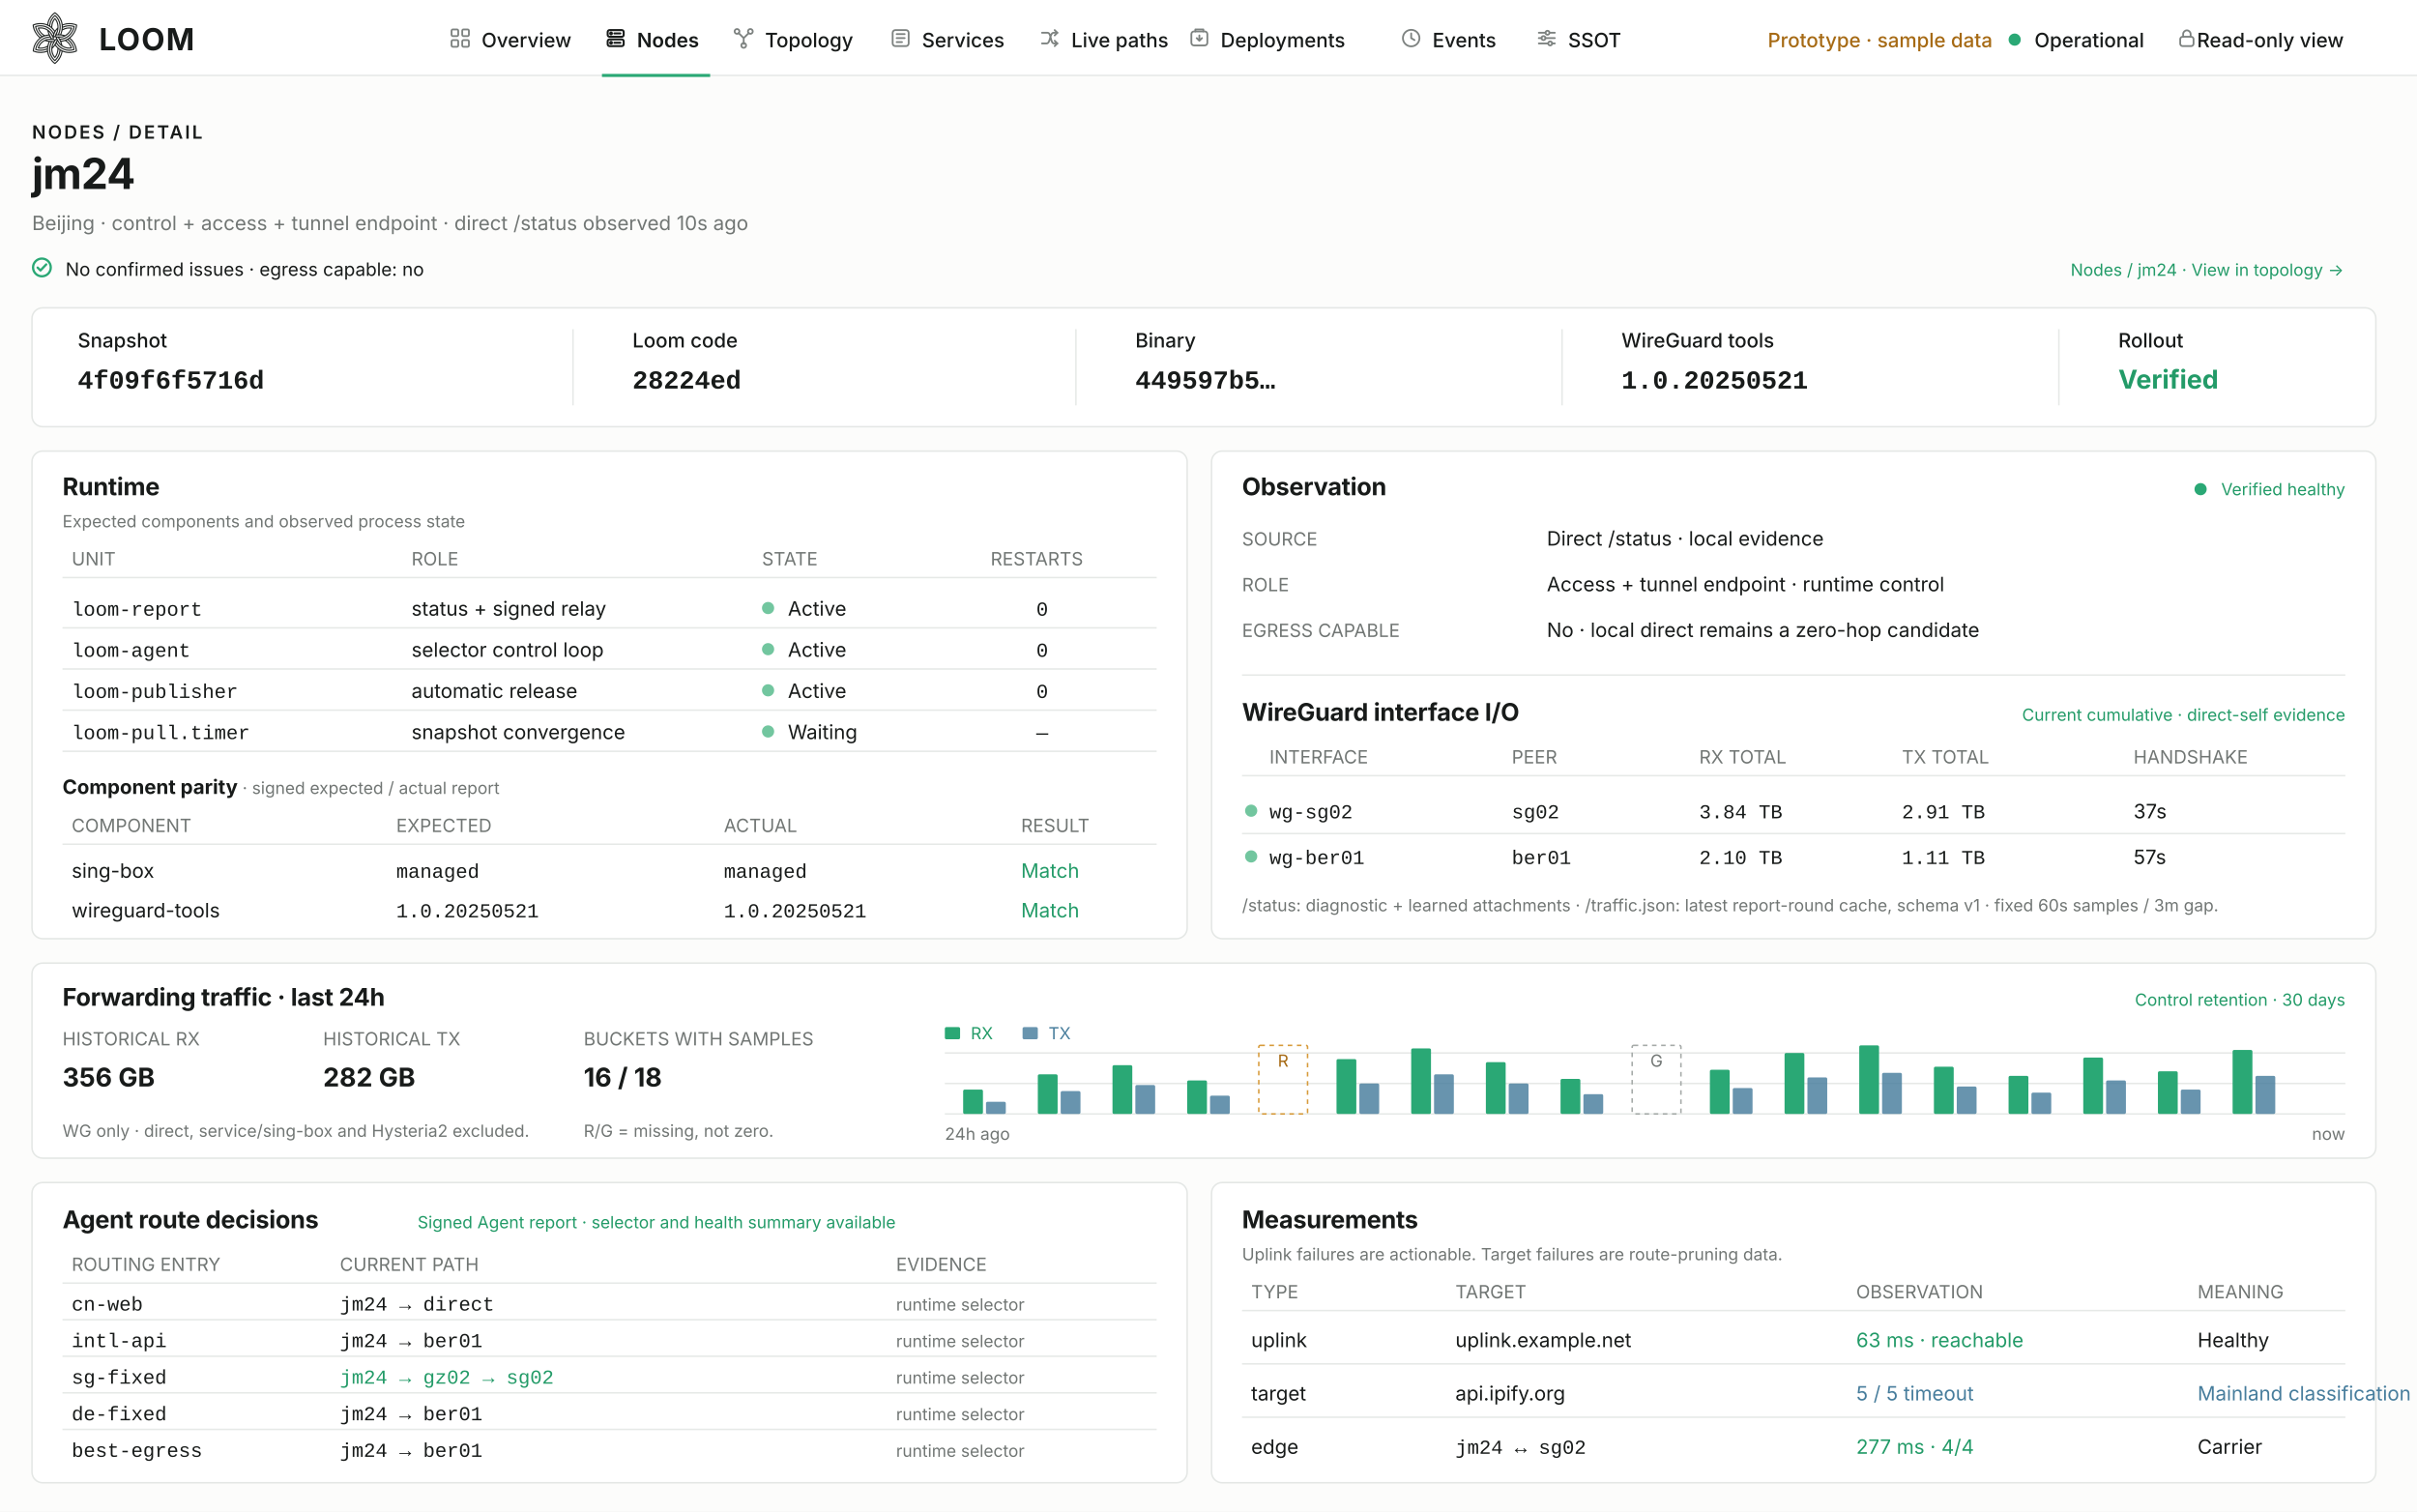
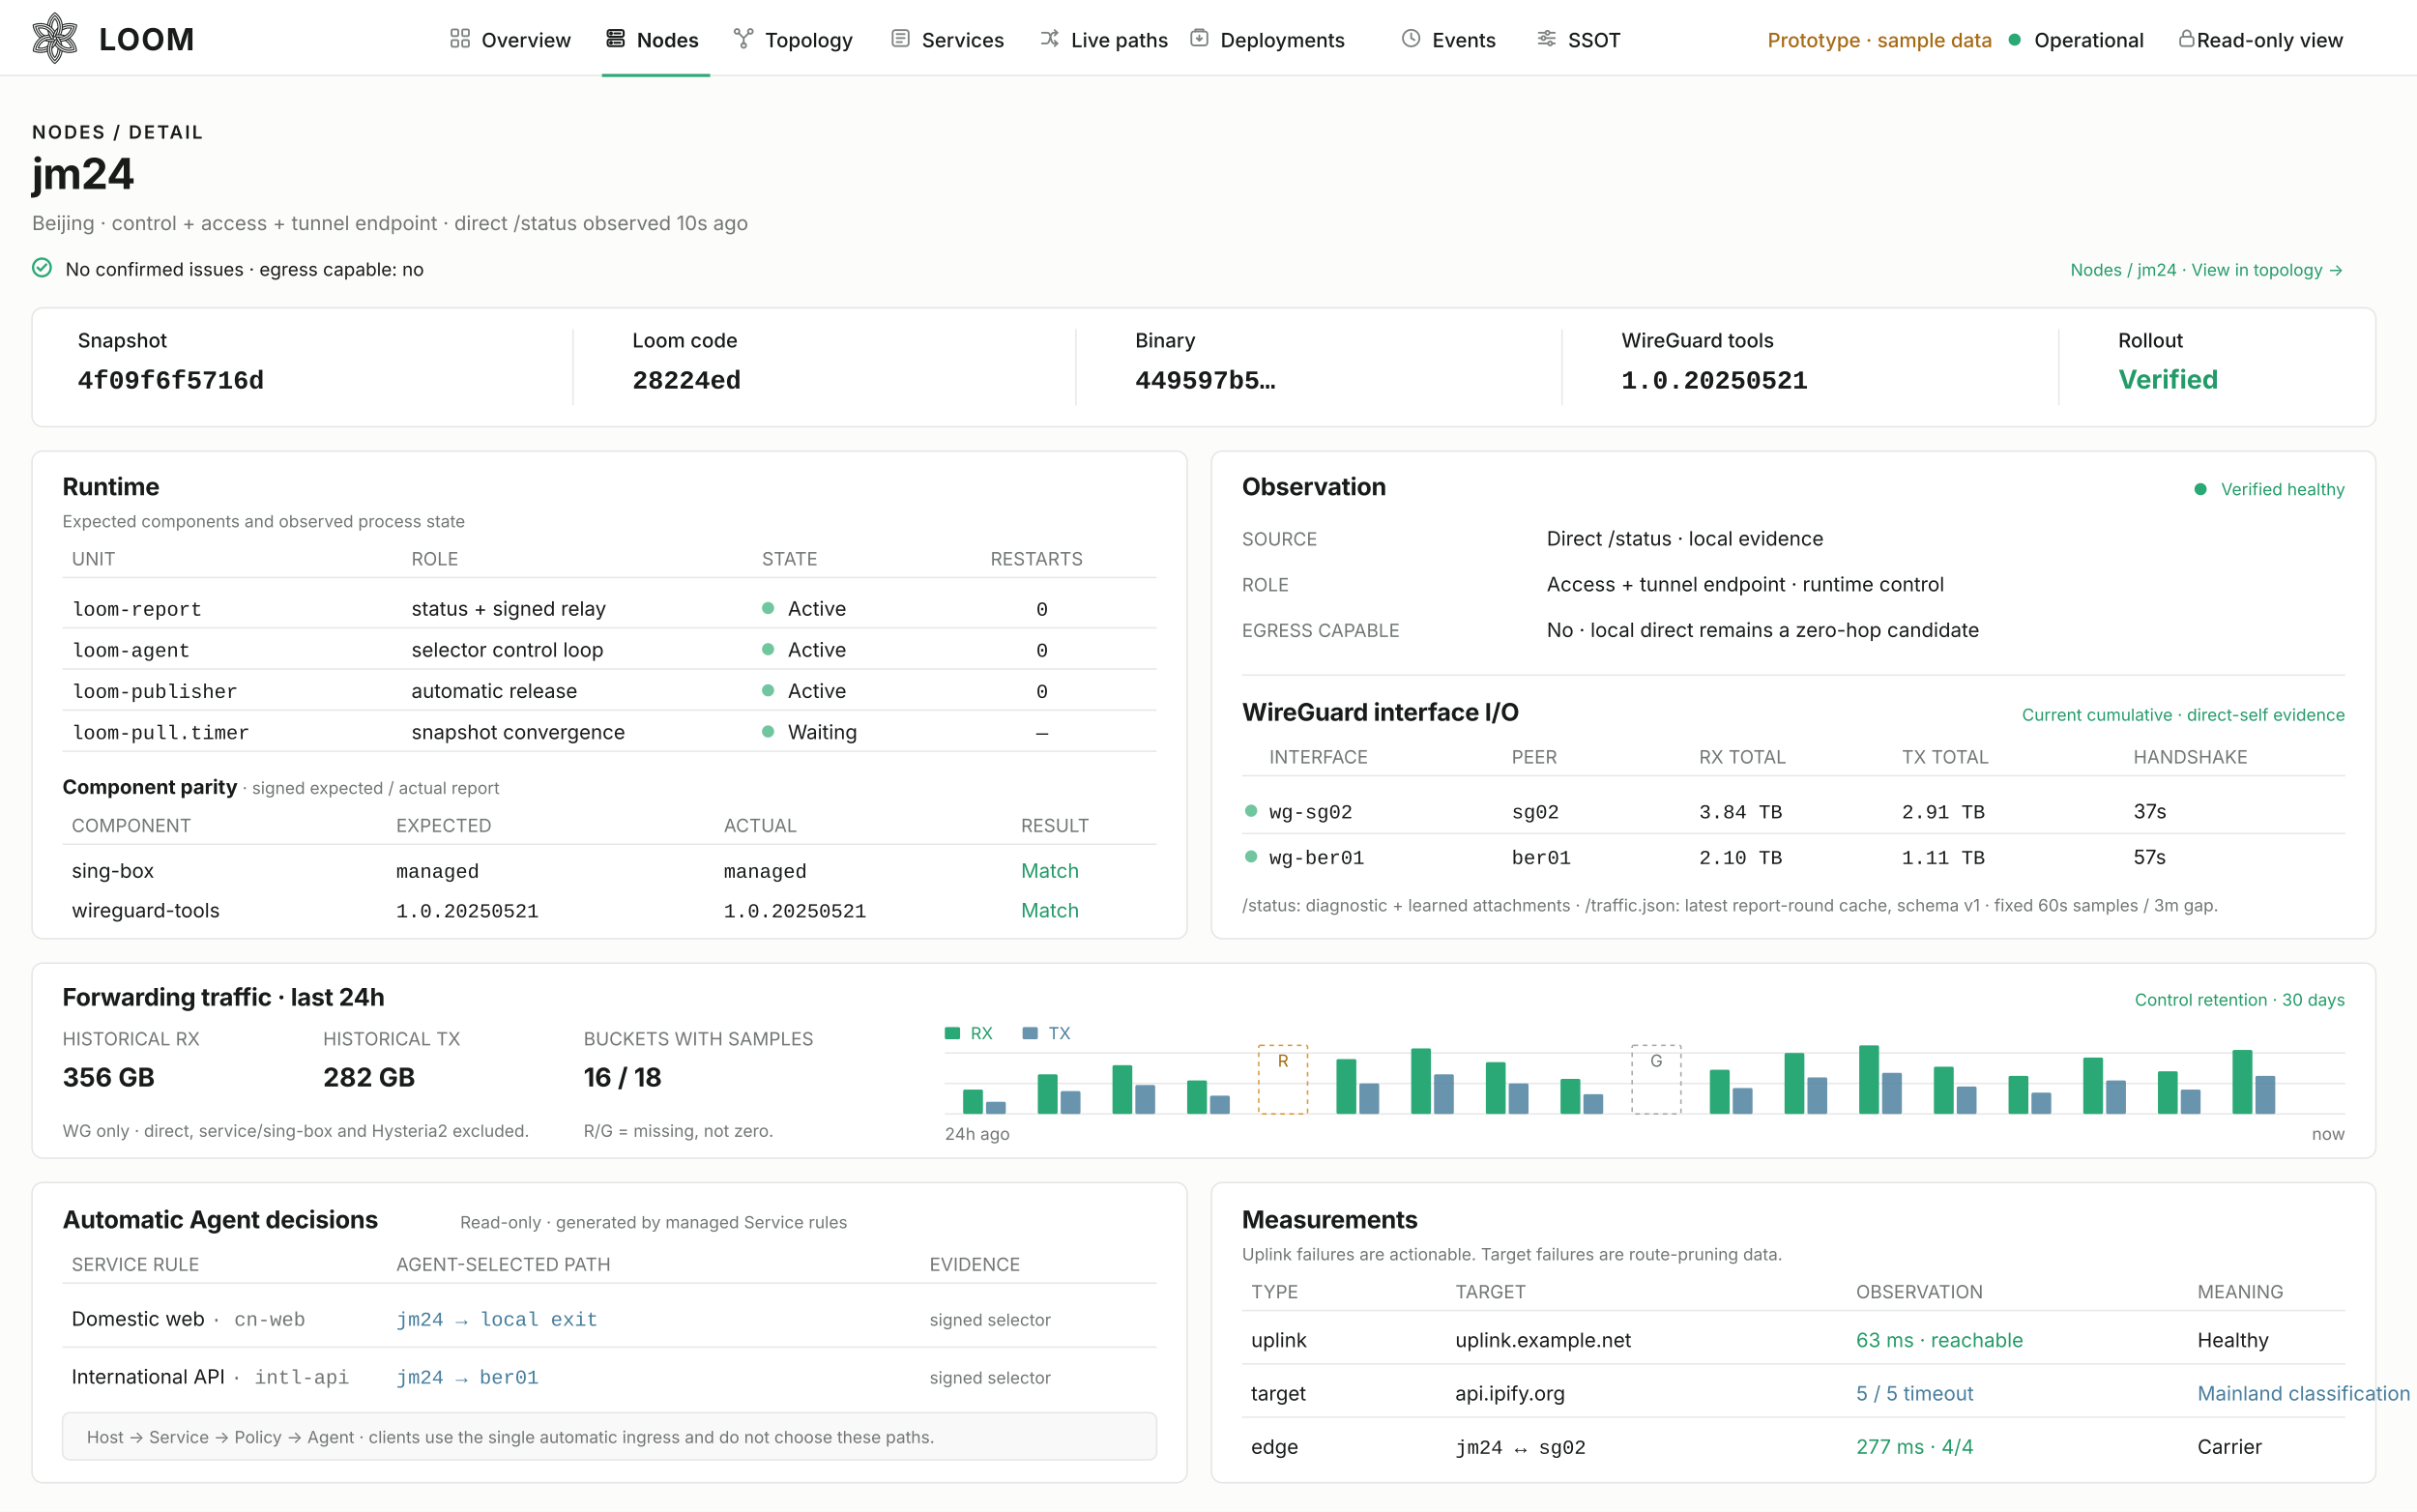
<svg xmlns="http://www.w3.org/2000/svg" width="1586" height="992" viewBox="0 0 1586 992" role="img" aria-labelledby="title description">
  <defs>
    <marker id="arrow-selected" markerWidth="7" markerHeight="7" refX="6" refY="3.5" orient="auto" markerUnits="strokeWidth">
      <path d="M0 0L7 3.5L0 7Z" fill="#2AA875" />
    </marker>
    <symbol id="icon-overview" viewBox="0 0 16 16">
      <rect x="1.5" y="1.5" width="5" height="5" rx="1" />
      <rect x="9.5" y="1.5" width="5" height="5" rx="1" />
      <rect x="1.5" y="9.5" width="5" height="5" rx="1" />
      <rect x="9.5" y="9.5" width="5" height="5" rx="1" />
    </symbol>
    <symbol id="icon-nodes" viewBox="0 0 16 16">
      <rect x="2" y="2" width="12" height="5" rx="1.4" />
      <rect x="2" y="9" width="12" height="5" rx="1.4" />
      <circle cx="4.5" cy="4.5" r=".7" />
      <circle cx="4.5" cy="11.5" r=".7" />
      <path d="M7 4.5h4.5M7 11.5h4.5" />
    </symbol>
    <symbol id="icon-topology" viewBox="0 0 16 16">
      <path d="M4.2 4.2L8 8m3.8-3.8L8 8m0 0v4.4" />
      <circle cx="3" cy="3" r="1.8" />
      <circle cx="13" cy="3" r="1.8" />
      <circle cx="8" cy="13.5" r="1.8" />
    </symbol>
    <symbol id="icon-services" viewBox="0 0 16 16">
      <rect x="2" y="2" width="12" height="12" rx="2" />
      <path d="M5 5h6M5 8h6M5 11h4" />
    </symbol>
    <symbol id="icon-traffic" viewBox="0 0 16 16">
      <path d="M2 4h4.2C9 4 8.2 12 11 12h2.5M2 12h3.5C8.4 12 7.7 4 10.7 4h2.8" />
      <path d="M11.5 2l2 2-2 2m0 4l2 2-2 2" />
    </symbol>
    <symbol id="icon-deployments" viewBox="0 0 16 16">
      <rect x="2" y="3" width="12" height="10.5" rx="2" />
      <path d="M5 3V1.5h6V3M8 6v4m-2-2 2 2 2-2" />
    </symbol>
    <symbol id="icon-events" viewBox="0 0 16 16">
      <circle cx="8" cy="8" r="6.2" />
      <path d="M8 4.5V8l2.5 1.5" />
    </symbol>
    <symbol id="icon-settings" viewBox="0 0 16 16">
      <path d="M2 4h5m3 0h4M2 8h2m3 0h7M2 12h7m3 0h2" />
      <circle cx="8.5" cy="4" r="1.5" />
      <circle cx="5.5" cy="8" r="1.5" />
      <circle cx="10.5" cy="12" r="1.5" />
    </symbol>
    <symbol id="icon-status-ok" viewBox="0 0 16 16">
      <circle cx="8" cy="8" r="6.2" />
      <path d="M5 8.1l2 2 4-4.2" />
    </symbol>
    <symbol id="icon-lock" viewBox="0 0 16 16">
      <rect x="3" y="7" width="10" height="7" rx="1.8" />
      <path d="M5.2 7V5a2.8 2.8 0 0 1 5.6 0v2" />
    </symbol>
    <symbol id="icon-refresh" viewBox="0 0 16 16">
      <path d="M13.6 5.8A6 6 0 1 0 14 9" />
      <path d="M10.8 2.7h3v3" />
    </symbol>
    <symbol id="icon-filter" viewBox="0 0 16 16">
      <path d="M2 3h12L9.5 8v4.2L6.5 14V8Z" />
    </symbol>
    <symbol id="icon-download" viewBox="0 0 16 16">
      <path d="M8 2v8m-3-3 3 3 3-3M2.5 13.5h11" />
    </symbol>
    <symbol id="icon-check" viewBox="0 0 16 16">
      <circle cx="8" cy="8" r="6" />
      <path d="M5 8l2 2 4-4" />
    </symbol>
    <symbol id="icon-save" viewBox="0 0 16 16">
      <path d="M2.5 2.5h9l2 2v9h-11Z" />
      <path d="M5 2.5v4h6v-4M5 13v-4h6v4" />
    </symbol>
    <symbol id="icon-plus" viewBox="0 0 16 16">
      <path d="M8 3v10M3 8h10" />
    </symbol>
    <symbol id="icon-search" viewBox="0 0 16 16">
      <circle cx="7" cy="7" r="4.5" />
      <path d="m10.5 10.5 3 3" />
    </symbol>
    <symbol id="icon-arrow-right" viewBox="0 0 16 16">
      <path d="M2.5 8h10M9 4.5 12.5 8 9 11.5" />
    </symbol>
    <symbol id="icon-edit" viewBox="0 0 16 16">
      <path d="M3 11.8 2.5 14l2.2-.5 8.2-8.2-1.7-1.7Z" />
      <path d="m10.3 4.5 1.7 1.7" />
    </symbol>
    <symbol id="icon-trash" viewBox="0 0 16 16">
      <path d="M3.5 4.5h9M6 4.5V2.7h4v1.8m1.5 0-.6 9h-5.8l-.6-9M6.8 7v4m2.4-4v4" />
    </symbol>
    <symbol id="icon-key" viewBox="0 0 16 16">
      <circle cx="5" cy="8" r="3" />
      <path d="M8 8h6m-2 0v2m-2-2v2" />
    </symbol>
    <symbol id="icon-copy" viewBox="0 0 16 16">
      <rect x="5" y="5" width="8" height="8" rx="1.5" />
      <path d="M3 10.5H2.5V3.5a1 1 0 0 1 1-1h7V3" />
    </symbol>
    <style>

      .ui { font-family: Inter, "Atkinson Hyperlegible Next", ui-sans-serif, system-ui, -apple-system, "Segoe UI", sans-serif; fill: #181B1A; }
      .mono { font-family: "Intel One Mono", "SFMono-Regular", Consolas, "Liberation Mono", monospace; }
      .muted { fill: #717674; }
      .faint { fill: #9BA09E; }
      .green { fill: #239B68; }
      .amber { fill: #A66A14; }
      .red { fill: #B84C4C; }
      .blue { fill: #477D9C; }
      .heading { font-size: 28px; font-weight: 700; letter-spacing: -0.45px; }
      .eyebrow { font-size: 12px; font-weight: 600; letter-spacing: 1.35px; }
      .section { font-size: 16px; font-weight: 650; letter-spacing: -0.15px; }
      .subsection { font-size: 13px; font-weight: 650; }
      .label { font-size: 13px; font-weight: 500; }
      .body { font-size: 13px; font-weight: 400; }
      .small { font-size: 12px; font-weight: 400; }
      .tiny { font-size: 11px; font-weight: 400; }
      .metric { font-size: 17px; font-weight: 650; }
      .wordmark { font-size: 20px; font-weight: 700; letter-spacing: 0.8px; }
      .nav { font-size: 13px; font-weight: 450; }
      .nav-icon { fill: none; stroke: #7D8280; stroke-width: 1.35; stroke-linecap: round; stroke-linejoin: round; }
      .nav-icon-active { fill: none; stroke: #181B1A; stroke-width: 1.5; stroke-linecap: round; stroke-linejoin: round; }
      .status-icon { fill: none; stroke: #2AA875; stroke-width: 1.6; stroke-linecap: round; stroke-linejoin: round; }
      .action-icon { fill: none; stroke: #5B6166; stroke-width: 1.45; stroke-linecap: round; stroke-linejoin: round; }
      .panel { fill: #FFFFFF; stroke: #E4E7E5; stroke-width: 1; }
      .panel-soft { fill: #F8F9F8; stroke: #E4E7E5; stroke-width: 1; }
      .rule { stroke: #E6E9E7; stroke-width: 1; }
      .rule-dark { stroke: #CBD0CD; stroke-width: 1; }
      .status-dot { fill: #2AA875; }
      .quiet-dot { fill: #72C69F; }
      .warn-dot { fill: #D79B3B; }
      .bad-dot { fill: #C65A5A; }
      .neutral-dot { fill: #A5AAA8; }
      .wg { fill: none; stroke: #A5AAA8; stroke-width: 1.25; stroke-linecap: round; }
      .candidate { fill: none; stroke: #B9BEBC; stroke-width: 1.35; stroke-dasharray: 5 6; stroke-linecap: round; }
      .selected { fill: none; stroke: #2AA875; stroke-width: 2; stroke-linecap: round; stroke-linejoin: round; marker-end: url(#arrow-selected); }
      .chip { fill: #F4F6F5; stroke: #DEE2DF; stroke-width: 1; }
      .chip-green { fill: #EEF8F3; stroke: #B9DEC9; stroke-width: 1; }
      .chip-amber { fill: #FFF8EB; stroke: #E7D3AB; stroke-width: 1; }
      .button { fill: #181B1A; }
      .button-green { fill: #239B68; }
      .button-disabled { fill: #EFF1F0; stroke: #DDE1DF; stroke-width: 1; }
      .code-bg { fill: #F7F8F7; stroke: #E4E7E5; stroke-width: 1; }
      .timeline { fill: none; stroke: #CBD0CD; stroke-width: 1.3; }
      .timeline-ok { fill: none; stroke: #2AA875; stroke-width: 1.7; }
      .stage-line { stroke: #2AA875; stroke-width: 1.5; }
      .route-dot { fill: #239B68; }
      .node-name { font-size: 14px; font-weight: 650; }

    </style>
  </defs>
  <rect width="1586" height="992" fill="#FCFCFB" />
  <rect x="0" y="0" width="1586" height="50" fill="#FFFFFF" />
  <line class="rule" x1="0" y1="49.5" x2="1586" y2="49.5" />
  <svg x="18" y="7" width="36" height="36" viewBox="127 112 1000 1000" preserveAspectRatio="xMidYMid meet" aria-label="Loom">
    <g transform="translate(0,1254) scale(1,-1)">
      <path d="M616 1108 c-67 -49 -118 -133 -129 -209 0 -6 0 -6 -14 -1 -75 27 -166 24 -239 -6 -13 -5 -14 -7 -11 -29 12 -80 53 -155 115 -211 l9 -8 -6 -5 c-61 -53 -100 -121 -114 -200 -5 -31 -5 -38 4 -42 57 -26 138 -34 203 -20 13 2 22 5 39 10 14 5 14 5 15 -2 9 -70 60 -155 121 -204 17 -15 18 -15 34 -2 47 37 87 93 107 151 7 20 16 52 16 60 0 4 1 4 12 0 72 -28 158 -27 236 3 17 6 17 7 15 27 -8 79 -49 159 -111 215 l-9 9 10 9 c61 53 105 139 114 219 2 15 1 16 -28 26 -75 25 -156 25 -227 -2 -4 -1 -8 -2 -8 -2 -1 0 -2 7 -3 15 -15 81 -60 152 -126 198 -12 9 -14 9 -25 1z M639 1084 c105 -82 142 -225 92 -356 -7 -18 -7 -17 -16 -17 -4 0 -8 1 -8 1 -1 1 1 7 4 15 32 78 30 170 -5 243 -16 35 -40 66 -68 88 -9 8 -11 8 -20 0 -47 -39 -82 -103 -93 -169 -1 -7 -2 -12 -2 -13 -1 0 -17 8 -17 9 -1 1 4 27 7 40 13 44 37 89 68 124 15 16 44 43 47 43 0 0 5 -3 11 -8z M638 1031 c77 -72 98 -200 50 -307 -3 -8 -5 -11 -7 -12 -2 -1 -17 -1 -18 0 -1 0 2 6 5 12 44 94 31 213 -31 278 -10 11 -12 10 -29 -12 -26 -36 -44 -83 -47 -128 0 -6 -1 -11 -1 -11 -1 0 -6 4 -16 11 -4 3 2 39 12 67 13 41 41 84 68 108 4 4 3 4 14 -6z M635 973 c24 -33 37 -74 40 -124 l0 -15 -10 -10 c-11 -11 -23 -25 -32 -38 -6 -8 -5 -9 -13 3 -9 13 -19 24 -30 36 l-10 10 0 13 c3 48 18 94 42 128 6 7 6 7 13 -3z M413 893 c79 -13 148 -56 193 -118 12 -17 11 -15 6 -26 -3 -6 -5 -10 -5 -10 0 0 -4 6 -9 13 -66 103 -190 147 -314 114 -20 -6 -21 -6 -14 -34 15 -60 54 -120 102 -158 9 -8 9 -7 0 -12 -9 -6 -8 -6 -18 2 -57 48 -97 120 -110 196 -2 14 -3 13 7 16 22 9 53 16 85 19 13 2 61 0 77 -2z M923 895 c30 -3 83 -16 89 -22 2 -2 -7 -43 -14 -64 -34 -100 -109 -176 -200 -203 -23 -7 -59 -13 -61 -11 -2 2 -8 16 -8 16 0 1 7 2 16 2 74 9 136 45 185 108 27 35 49 81 57 120 4 17 3 19 -13 24 -62 19 -135 15 -193 -9 -9 -4 -9 -5 -9 7 l0 10 9 3 c25 10 56 17 83 19 9 1 50 1 59 0z M400 854 c70 -9 134 -47 176 -104 7 -11 21 -34 21 -36 0 -2 -6 -24 -7 -25 0 -1 -4 5 -8 13 -38 76 -106 124 -190 134 -14 2 -49 1 -62 -1 -16 -3 -18 -5 -12 -21 14 -42 48 -88 87 -117 7 -5 13 -10 13 -10 0 -1 -17 -9 -18 -9 -5 0 -42 35 -56 52 -24 29 -46 72 -54 105 -3 11 -3 10 11 14 30 8 67 10 99 5z M926 854 c13 -1 39 -7 40 -9 2 -2 -8 -34 -17 -55 -43 -93 -125 -152 -220 -158 l-11 0 -6 9 c-3 5 -5 9 -5 9 0 1 8 1 18 1 56 0 107 23 153 69 29 29 59 79 63 104 1 10 -11 13 -53 12 -42 0 -71 -6 -107 -24 -12 -6 -11 -6 -10 5 1 4 1 9 1 10 0 3 1 3 13 8 45 19 93 26 141 19z M391 816 c30 -3 68 -16 91 -32 l6 -3 4 -15 c4 -16 10 -34 16 -47 4 -11 4 -11 -3 -11 -12 -2 -37 -6 -48 -9 -16 -4 -14 -4 -26 4 -38 25 -67 57 -86 96 -7 15 -7 16 0 17 10 1 36 1 46 0z M914 816 c3 -2 2 -5 -4 -18 -19 -39 -53 -75 -89 -97 l-8 -5 -11 3 c-15 4 -33 8 -45 9 -6 1 -11 2 -11 2 -1 0 1 7 4 14 6 17 12 36 15 48 l1 9 9 5 c27 15 55 25 85 30 10 1 51 1 54 0z M669 789 c-4 -19 -7 -27 -14 -39 -10 -18 -20 -39 -29 -64 -1 -4 -2 -5 -10 -9 -9 -5 -9 -5 -5 11 10 40 28 75 51 103 10 12 10 12 7 -2z M529 746 c14 -16 17 -20 25 -37 8 -17 22 -42 30 -54 5 -9 6 -24 1 -26 -7 -2 -13 5 -35 46 -15 28 -35 75 -35 83 0 2 7 -4 14 -12z M721 691 c25 -1 43 -3 61 -8 4 0 2 -2 -8 -5 -19 -6 -28 -7 -48 -6 -12 1 -29 1 -46 1 -36 -1 -37 -1 -33 11 2 7 1 6 24 7 12 0 23 1 26 1 2 0 13 0 24 -1z M525 681 c5 -10 5 -10 -7 -10 -120 -9 -223 -101 -248 -221 -4 -22 -4 -23 11 -28 61 -19 132 -16 192 7 5 2 9 3 10 3 0 0 0 -5 0 -10 l1 -9 -9 -4 c-62 -24 -145 -25 -216 -1 -17 5 -16 4 -14 15 15 104 74 190 160 235 34 17 63 25 108 30 8 1 7 2 12 -7z M638 655 l9 -4 0 -10 c1 -13 2 -12 -10 -19 l-9 -6 -10 6 -9 6 -1 11 0 11 9 5 c12 6 11 6 21 0z M683 651 c0 -1 6 -10 12 -21 18 -30 29 -54 39 -82 6 -19 6 -19 -4 -9 -16 16 -22 25 -30 42 -7 14 -25 48 -30 54 -2 3 -3 15 -1 16 1 2 13 1 14 0z M546 642 c3 -5 5 -9 5 -9 0 -1 -7 -1 -16 -1 -94 0 -185 -66 -216 -155 -7 -22 -6 -23 23 -27 44 -5 89 3 131 21 7 3 13 6 13 6 0 -1 -1 -5 -1 -11 l-1 -11 -11 -5 c-53 -22 -115 -26 -174 -12 -11 3 -10 3 -9 10 8 39 30 82 58 115 44 53 119 88 184 88 l9 0 5 -9z M902 622 c45 -39 79 -92 96 -151 5 -19 10 -43 10 -51 l1 -7 -14 -5 c-89 -30 -180 -22 -253 22 -40 25 -68 49 -93 83 l-7 10 4 7 c7 13 6 12 12 3 73 -104 198 -148 317 -110 12 4 13 4 8 27 -9 42 -31 88 -59 123 -8 10 -33 35 -42 41 -6 5 -6 5 2 11 9 6 8 6 18 -3z M542 610 c10 -1 27 -1 38 -1 l20 0 8 -5 c4 -2 8 -4 8 -5 0 0 -1 -2 -2 -4 l-1 -4 -43 0 c-45 1 -55 2 -81 7 -8 1 -14 3 -15 3 0 1 15 6 27 8 15 3 15 3 20 2 2 0 11 0 21 -1z M661 609 c5 -9 -53 -107 -73 -125 -3 -3 -3 0 1 14 4 17 8 26 14 37 12 18 31 52 34 60 1 2 4 5 11 10 11 7 11 7 13 4z M863 604 c48 -36 83 -90 98 -148 2 -7 3 -14 3 -14 -1 -1 -5 -3 -11 -4 -90 -23 -180 3 -247 69 -17 18 -42 51 -42 56 0 2 9 20 10 20 0 0 3 -4 5 -8 36 -66 102 -112 177 -124 12 -2 51 -2 64 0 19 4 21 5 17 17 -15 50 -55 103 -97 128 -1 1 -2 2 -2 2 0 1 17 10 19 10 0 0 3 -2 6 -4z M458 585 c12 -4 37 -9 48 -11 8 0 7 0 3 -10 -5 -13 -13 -36 -16 -49 -3 -13 -2 -12 -19 -21 -38 -19 -72 -26 -112 -25 -22 1 -23 1 -23 5 3 13 23 45 41 67 16 18 58 49 64 48 1 -1 7 -2 14 -4z M824 583 c35 -22 63 -53 81 -89 6 -12 11 -22 10 -23 -4 -3 -47 -2 -68 2 -26 5 -69 24 -82 35 0 1 -2 8 -4 17 -2 9 -6 23 -10 32 -6 19 -6 18 1 19 14 1 57 11 59 13 1 1 4 0 13 -6z M553 570 c1 -1 1 -2 -2 -7 -11 -21 -21 -55 -26 -82 -15 -86 17 -180 82 -245 20 -20 19 -20 40 0 44 45 71 101 82 165 1 6 2 11 2 11 0 1 4 -1 9 -4 l8 -4 0 -5 c-11 -74 -51 -146 -110 -198 -12 -10 -10 -10 -21 -1 -77 65 -122 167 -113 259 3 34 14 74 26 103 l4 9 9 0 c5 0 9 0 10 -1z M597 570 c0 -1 -4 -9 -8 -18 -43 -88 -35 -184 20 -258 15 -20 17 -21 27 -10 30 33 52 90 57 145 0 11 0 11 10 3 10 -7 9 -6 7 -19 -7 -62 -34 -117 -76 -161 l-7 -7 -8 8 c-51 50 -82 131 -77 200 3 35 12 70 28 103 l7 14 10 0 c5 0 10 0 10 0z M639 493 c5 -6 14 -17 22 -24 l13 -14 0 -8 c0 -44 -14 -93 -38 -130 -9 -14 -9 -14 -13 -8 -26 35 -42 84 -42 127 l0 11 12 12 c11 12 22 25 31 38 3 4 6 7 6 7 0 0 4 -5 9 -11z" fill="#252927" fill-rule="evenodd" clip-rule="evenodd" />
    </g>
  </svg>
  <text class="ui wordmark" x="65" y="33">LOOM</text>
  <g class="ui nav">
    <use href="#icon-overview" x="295" y="18" width="14" height="14" class="nav-icon" />
    <text x="316" y="31">Overview</text>
    <use href="#icon-nodes" x="397" y="18" width="14" height="14" class="nav-icon-active" />
    <text x="418" y="31" font-weight="600">Nodes</text>
    <use href="#icon-topology" x="481" y="18" width="14" height="14" class="nav-icon" />
    <text x="502" y="31">Topology</text>
    <use href="#icon-services" x="584" y="18" width="14" height="14" class="nav-icon" />
    <text x="605" y="31">Services</text>
    <use href="#icon-traffic" x="682" y="18" width="14" height="14" class="nav-icon" />
    <text x="703" y="31">Live paths</text>
    <use href="#icon-deployments" x="780" y="18" width="14" height="14" class="nav-icon" />
    <text x="801" y="31">Deployments</text>
    <use href="#icon-events" x="919" y="18" width="14" height="14" class="nav-icon" />
    <text x="940" y="31">Events</text>
    <use href="#icon-settings" x="1008" y="18" width="14" height="14" class="nav-icon" />
    <text x="1029" y="31">SSOT</text>
  </g>
  <line x1="395" y1="49.5" x2="466" y2="49.5" stroke="#2AA875" stroke-width="2" />
  <g class="ui nav">
    <text class="amber" x="1160" y="31">Prototype · sample data</text>
    <circle class="status-dot" cx="1322" cy="26" r="4" />
    <text x="1335" y="31">Operational</text>
    <use href="#icon-lock" x="1428" y="18" width="14" height="14" class="nav-icon" />
    <text x="1538" y="31" text-anchor="end">Read-only view</text>
  </g>
  <g class="ui">
    <text class="eyebrow" x="21" y="91">NODES / DETAIL</text>
    <text class="heading" x="21" y="124">jm24</text>
    <text class="body muted" x="21" y="151">Beijing · control + access + tunnel endpoint · direct /status observed 10s ago</text>
    <use href="#icon-status-ok" x="20" y="168" width="15" height="15" class="status-icon" />
    <text class="small" x="43" y="181">No confirmed issues · egress capable: no</text>
  </g>
  <text class="ui tiny green" x="1538" y="181" text-anchor="end">Nodes / jm24 · View in topology →</text>
  <rect class="panel" x="21" y="202" width="1538" height="78" rx="7" />
  <g class="ui">
    <text class="label" x="51" y="228">Snapshot</text>
    <text class="metric mono" x="51" y="255">4f09f6f5716d</text>
    <text class="label" x="415" y="228">Loom code</text>
    <text class="metric mono" x="415" y="255">28224ed</text>
    <text class="label" x="745" y="228">Binary</text>
    <text class="metric mono" x="745" y="255">449597b5…</text>
    <text class="label" x="1064" y="228">WireGuard tools</text>
    <text class="metric mono" x="1064" y="255">1.0.20250521</text>
    <text class="label" x="1390" y="228">Rollout</text>
    <text class="metric green" x="1390" y="255">Verified</text>
  </g>
  <line class="rule" x1="376" y1="216" x2="376" y2="266" />
  <line class="rule" x1="706" y1="216" x2="706" y2="266" />
  <line class="rule" x1="1025" y1="216" x2="1025" y2="266" />
  <line class="rule" x1="1351" y1="216" x2="1351" y2="266" />
  <rect class="panel" x="21" y="296" width="758" height="320" rx="7" />
  <g class="ui">
    <text class="section" x="41" y="325">Runtime</text>
    <text class="tiny muted" x="41" y="346">Expected components and observed process state</text>
    <text class="small muted" x="47" y="371">UNIT</text>
    <text class="small muted" x="270" y="371">ROLE</text>
    <text class="small muted" x="500" y="371">STATE</text>
    <text class="small muted" x="650" y="371">RESTARTS</text>
    <line class="rule" x1="41" y1="379" x2="759" y2="379" />
    <text class="body mono" x="47" y="404">loom-report</text>
    <text class="body" x="270" y="404">status + signed relay</text>
    <circle class="quiet-dot" cx="504" cy="399" r="4" />
    <text class="body" x="517" y="404">Active</text>
    <text class="body mono" x="680" y="404">0</text>
    <text class="body mono" x="47" y="431">loom-agent</text>
    <text class="body" x="270" y="431">selector control loop</text>
    <circle class="quiet-dot" cx="504" cy="426" r="4" />
    <text class="body" x="517" y="431">Active</text>
    <text class="body mono" x="680" y="431">0</text>
    <text class="body mono" x="47" y="458">loom-publisher</text>
    <text class="body" x="270" y="458">automatic release</text>
    <circle class="quiet-dot" cx="504" cy="453" r="4" />
    <text class="body" x="517" y="458">Active</text>
    <text class="body mono" x="680" y="458">0</text>
    <text class="body mono" x="47" y="485">loom-pull.timer</text>
    <text class="body" x="270" y="485">snapshot convergence</text>
    <circle class="quiet-dot" cx="504" cy="480" r="4" />
    <text class="body" x="517" y="485">Waiting</text>
    <text class="body mono" x="680" y="485">—</text>
    <line class="rule" x1="41" y1="412" x2="759" y2="412" />
    <line class="rule" x1="41" y1="439" x2="759" y2="439" />
    <line class="rule" x1="41" y1="466" x2="759" y2="466" />
    <line class="rule" x1="41" y1="493" x2="759" y2="493" />
    <text class="subsection" x="41" y="521">Component parity <tspan class="tiny muted" font-weight="400">· signed expected / actual report</tspan>
    </text>
    <text class="small muted" x="47" y="546">COMPONENT</text>
    <text class="small muted" x="260" y="546">EXPECTED</text>
    <text class="small muted" x="475" y="546">ACTUAL</text>
    <text class="small muted" x="670" y="546">RESULT</text>
    <line class="rule" x1="41" y1="554" x2="759" y2="554" />
    <text class="body" x="47" y="576">sing-box</text>
    <text class="body mono" x="260" y="576">managed</text>
    <text class="body mono" x="475" y="576">managed</text>
    <text class="body green" x="670" y="576">Match</text>
    <text class="body" x="47" y="602">wireguard-tools</text>
    <text class="body mono" x="260" y="602">1.0.20250521</text>
    <text class="body mono" x="475" y="602">1.0.20250521</text>
    <text class="body green" x="670" y="602">Match</text>
  </g>
  <rect class="panel" x="795" y="296" width="764" height="320" rx="7" />
  <g class="ui">
    <text class="section" x="815" y="325">Observation</text>
    <circle class="status-dot" cx="1444" cy="321" r="4" />
    <text class="tiny green" x="1539" y="325" text-anchor="end">Verified healthy</text>
    <text class="small muted" x="815" y="358">SOURCE</text>
    <text class="body" x="1015" y="358">Direct /status · local evidence</text>
    <text class="small muted" x="815" y="388">ROLE</text>
    <text class="body" x="1015" y="388">Access + tunnel endpoint · runtime control</text>
    <text class="small muted" x="815" y="418">EGRESS CAPABLE</text>
    <text class="body" x="1015" y="418">No · local direct remains a zero-hop candidate</text>
    <line class="rule" x1="815" y1="443" x2="1539" y2="443" />
    <text class="section" x="815" y="473">WireGuard interface I/O</text>
    <text class="tiny green" x="1539" y="473" text-anchor="end">Current cumulative · direct-self evidence</text>
    <text class="small muted" x="833" y="501">INTERFACE</text>
    <text class="small muted" x="992" y="501">PEER</text>
    <text class="small muted" x="1115" y="501">RX TOTAL</text>
    <text class="small muted" x="1248" y="501">TX TOTAL</text>
    <text class="small muted" x="1400" y="501">HANDSHAKE</text>
    <line class="rule" x1="815" y1="509" x2="1539" y2="509" />
    <circle class="quiet-dot" cx="821" cy="532" r="4" />
    <text class="body mono" x="833" y="537">wg-sg02</text>
    <text class="body mono" x="992" y="537">sg02</text>
    <text class="body mono" x="1115" y="537">3.84 TB</text>
    <text class="body mono" x="1248" y="537">2.91 TB</text>
    <text class="body" x="1400" y="537">37s</text>
    <circle class="quiet-dot" cx="821" cy="562" r="4" />
    <text class="body mono" x="833" y="567">wg-ber01</text>
    <text class="body mono" x="992" y="567">ber01</text>
    <text class="body mono" x="1115" y="567">2.10 TB</text>
    <text class="body mono" x="1248" y="567">1.11 TB</text>
    <text class="body" x="1400" y="567">57s</text>
    <line class="rule" x1="815" y1="547" x2="1539" y2="547" />
    <text class="tiny muted" x="815" y="598">/status: diagnostic + learned attachments · /traffic.json: latest report-round cache, schema v1 · fixed 60s samples / 3m gap.</text>
  </g>
  <rect class="panel" x="21" y="632" width="1538" height="128" rx="7" />
  <g class="ui">
    <text class="section" x="41" y="660">Forwarding traffic · last 24h</text>
    <text class="tiny green" x="1539" y="660" text-anchor="end">Control retention · 30 days</text>
    <text class="small muted" x="41" y="686">HISTORICAL RX</text>
    <text class="metric" x="41" y="713">356 GB</text>
    <text class="small muted" x="212" y="686">HISTORICAL TX</text>
    <text class="metric" x="212" y="713">282 GB</text>
    <text class="small muted" x="383" y="686">BUCKETS WITH SAMPLES</text>
    <text class="metric" x="383" y="713">16 / 18</text>
    <text class="tiny muted" x="41" y="746">WG only · direct, service/sing-box and Hysteria2 excluded.</text>
    <text class="tiny muted" x="383" y="746">R/G = missing, not zero.</text>
    <rect x="620" y="674" width="10" height="8" rx="1" fill="#2AA875" />
    <text class="tiny green" x="637" y="682">RX</text>
    <rect x="671" y="674" width="10" height="8" rx="1" fill="#477D9C" fill-opacity=".82" />
    <text class="tiny blue" x="688" y="682">TX</text>
    <line class="rule" x1="620" y1="691" x2="1539" y2="691" />
    <line class="rule" x1="620" y1="711" x2="1539" y2="711" />
    <line class="rule" x1="620" y1="731" x2="1539" y2="731" />
    <g aria-label="Sixteen accepted RX and TX buckets plus one counter reset and one long gap">
      <g fill="#2AA875">
        <rect x="632" y="715" width="13" height="16" rx="1" />
        <rect x="681" y="705" width="13" height="26" rx="1" />
        <rect x="730" y="699" width="13" height="32" rx="1" />
        <rect x="779" y="709" width="13" height="22" rx="1" />
        <rect x="877" y="695" width="13" height="36" rx="1" />
        <rect x="926" y="688" width="13" height="43" rx="1" />
        <rect x="975" y="697" width="13" height="34" rx="1" />
        <rect x="1024" y="708" width="13" height="23" rx="1" />
        <rect x="1122" y="702" width="13" height="29" rx="1" />
        <rect x="1171" y="691" width="13" height="40" rx="1" />
        <rect x="1220" y="686" width="13" height="45" rx="1" />
        <rect x="1269" y="700" width="13" height="31" rx="1" />
        <rect x="1318" y="706" width="13" height="25" rx="1" />
        <rect x="1367" y="694" width="13" height="37" rx="1" />
        <rect x="1416" y="703" width="13" height="28" rx="1" />
        <rect x="1465" y="689" width="13" height="42" rx="1" />
      </g>
      <g fill="#477D9C" fill-opacity=".82">
        <rect x="647" y="723" width="13" height="8" rx="1" />
        <rect x="696" y="716" width="13" height="15" rx="1" />
        <rect x="745" y="712" width="13" height="19" rx="1" />
        <rect x="794" y="719" width="13" height="12" rx="1" />
        <rect x="892" y="711" width="13" height="20" rx="1" />
        <rect x="941" y="705" width="13" height="26" rx="1" />
        <rect x="990" y="711" width="13" height="20" rx="1" />
        <rect x="1039" y="718" width="13" height="13" rx="1" />
        <rect x="1137" y="714" width="13" height="17" rx="1" />
        <rect x="1186" y="707" width="13" height="24" rx="1" />
        <rect x="1235" y="704" width="13" height="27" rx="1" />
        <rect x="1284" y="713" width="13" height="18" rx="1" />
        <rect x="1333" y="717" width="13" height="14" rx="1" />
        <rect x="1382" y="709" width="13" height="22" rx="1" />
        <rect x="1431" y="715" width="13" height="16" rx="1" />
        <rect x="1480" y="706" width="13" height="25" rx="1" />
      </g>
      <rect x="826" y="686" width="32" height="45" rx="1" fill="none" stroke="#D79B3B" stroke-dasharray="3 3" />
      <rect x="1071" y="686" width="32" height="45" rx="1" fill="none" stroke="#A5AAA8" stroke-dasharray="3 3" />
      <text class="tiny amber" x="842" y="700" text-anchor="middle">R</text>
      <text class="tiny muted" x="1087" y="700" text-anchor="middle">G</text>
    </g>
    <text class="tiny muted" x="620" y="748">24h ago</text>
    <text class="tiny muted" x="1539" y="748" text-anchor="end">now</text>
  </g>
  <rect class="panel" x="21" y="776" width="758" height="197" rx="7" />
  <g class="ui">
-     <text class="section" x="41" y="806">Agent route decisions</text>
-     <text class="tiny green" x="274" y="806">Signed Agent report · selector and health summary available</text>
-     <text class="small muted" x="47" y="834">ROUTING ENTRY</text>
-     <text class="small muted" x="223" y="834">CURRENT PATH</text>
-     <text class="small muted" x="588" y="834">EVIDENCE</text>
+     <text class="section" x="41" y="806">Automatic Agent decisions</text>
+     <text class="tiny muted" x="302" y="806">Read-only · generated by managed Service rules</text>
+     <text class="small muted" x="47" y="834">SERVICE RULE</text>
+     <text class="small muted" x="260" y="834">AGENT-SELECTED PATH</text>
+     <text class="small muted" x="610" y="834">EVIDENCE</text>
    <line class="rule" x1="41" y1="842" x2="759" y2="842" />
-     <text class="body mono" x="47" y="860">cn-web</text>
-     <text class="body mono" x="223" y="860">jm24 → direct</text>
-     <text class="tiny muted" x="588" y="860">runtime selector</text>
-     <text class="body mono" x="47" y="884">intl-api</text>
-     <text class="body mono" x="223" y="884">jm24 → ber01</text>
-     <text class="tiny muted" x="588" y="884">runtime selector</text>
-     <text class="body mono" x="47" y="908">sg-fixed</text>
-     <text class="body mono green" x="223" y="908">jm24 → gz02 → sg02</text>
-     <text class="tiny muted" x="588" y="908">runtime selector</text>
-     <text class="body mono" x="47" y="932">de-fixed</text>
-     <text class="body mono" x="223" y="932">jm24 → ber01</text>
-     <text class="tiny muted" x="588" y="932">runtime selector</text>
-     <text class="body mono" x="47" y="956">best-egress</text>
-     <text class="body mono" x="223" y="956">jm24 → ber01</text>
-     <text class="tiny muted" x="588" y="956">runtime selector</text>
-     <line class="rule" x1="41" y1="866" x2="759" y2="866" />
-     <line class="rule" x1="41" y1="890" x2="759" y2="890" />
-     <line class="rule" x1="41" y1="914" x2="759" y2="914" />
-     <line class="rule" x1="41" y1="938" x2="759" y2="938" />
+     <text class="body" x="47" y="870">Domestic web <tspan class="mono muted">· cn-web</tspan>
+     </text>
+     <text class="body mono blue" x="260" y="870">jm24 → local exit</text>
+     <text class="tiny muted" x="610" y="870">signed selector</text>
+     <text class="body" x="47" y="908">International API <tspan class="mono muted">· intl-api</tspan>
+     </text>
+     <text class="body mono blue" x="260" y="908">jm24 → ber01</text>
+     <text class="tiny muted" x="610" y="908">signed selector</text>
+     <line class="rule" x1="41" y1="884" x2="759" y2="884" />
+     <rect class="panel-soft" x="41" y="927" width="718" height="31" rx="5" />
+     <text class="tiny muted" x="57" y="947">Host → Service → Policy → Agent · clients use the single automatic ingress and do not choose these paths.</text>
  </g>
  <rect class="panel" x="795" y="776" width="764" height="197" rx="7" />
  <g class="ui">
    <text class="section" x="815" y="806">Measurements</text>
    <text class="tiny muted" x="815" y="827">Uplink failures are actionable. Target failures are route-pruning data.</text>
    <text class="small muted" x="821" y="852">TYPE</text>
    <text class="small muted" x="955" y="852">TARGET</text>
    <text class="small muted" x="1218" y="852">OBSERVATION</text>
    <text class="small muted" x="1442" y="852">MEANING</text>
    <line class="rule" x1="815" y1="860" x2="1539" y2="860" />
    <text class="body" x="821" y="884">uplink</text>
    <text class="body" x="955" y="884">uplink.example.net</text>
    <text class="body green" x="1218" y="884">63 ms · reachable</text>
    <text class="body" x="1442" y="884">Healthy</text>
    <text class="body" x="821" y="919">target</text>
    <text class="body" x="955" y="919">api.ipify.org</text>
    <text class="body blue" x="1218" y="919">5 / 5 timeout</text>
    <text class="body blue" x="1442" y="919">Mainland classification</text>
    <text class="body" x="821" y="954">edge</text>
    <text class="body mono" x="955" y="954">jm24 ↔ sg02</text>
    <text class="body green" x="1218" y="954">277 ms · 4/4</text>
    <text class="body" x="1442" y="954">Carrier</text>
    <line class="rule" x1="815" y1="895" x2="1539" y2="895" />
    <line class="rule" x1="815" y1="930" x2="1539" y2="930" />
  </g>
</svg>
